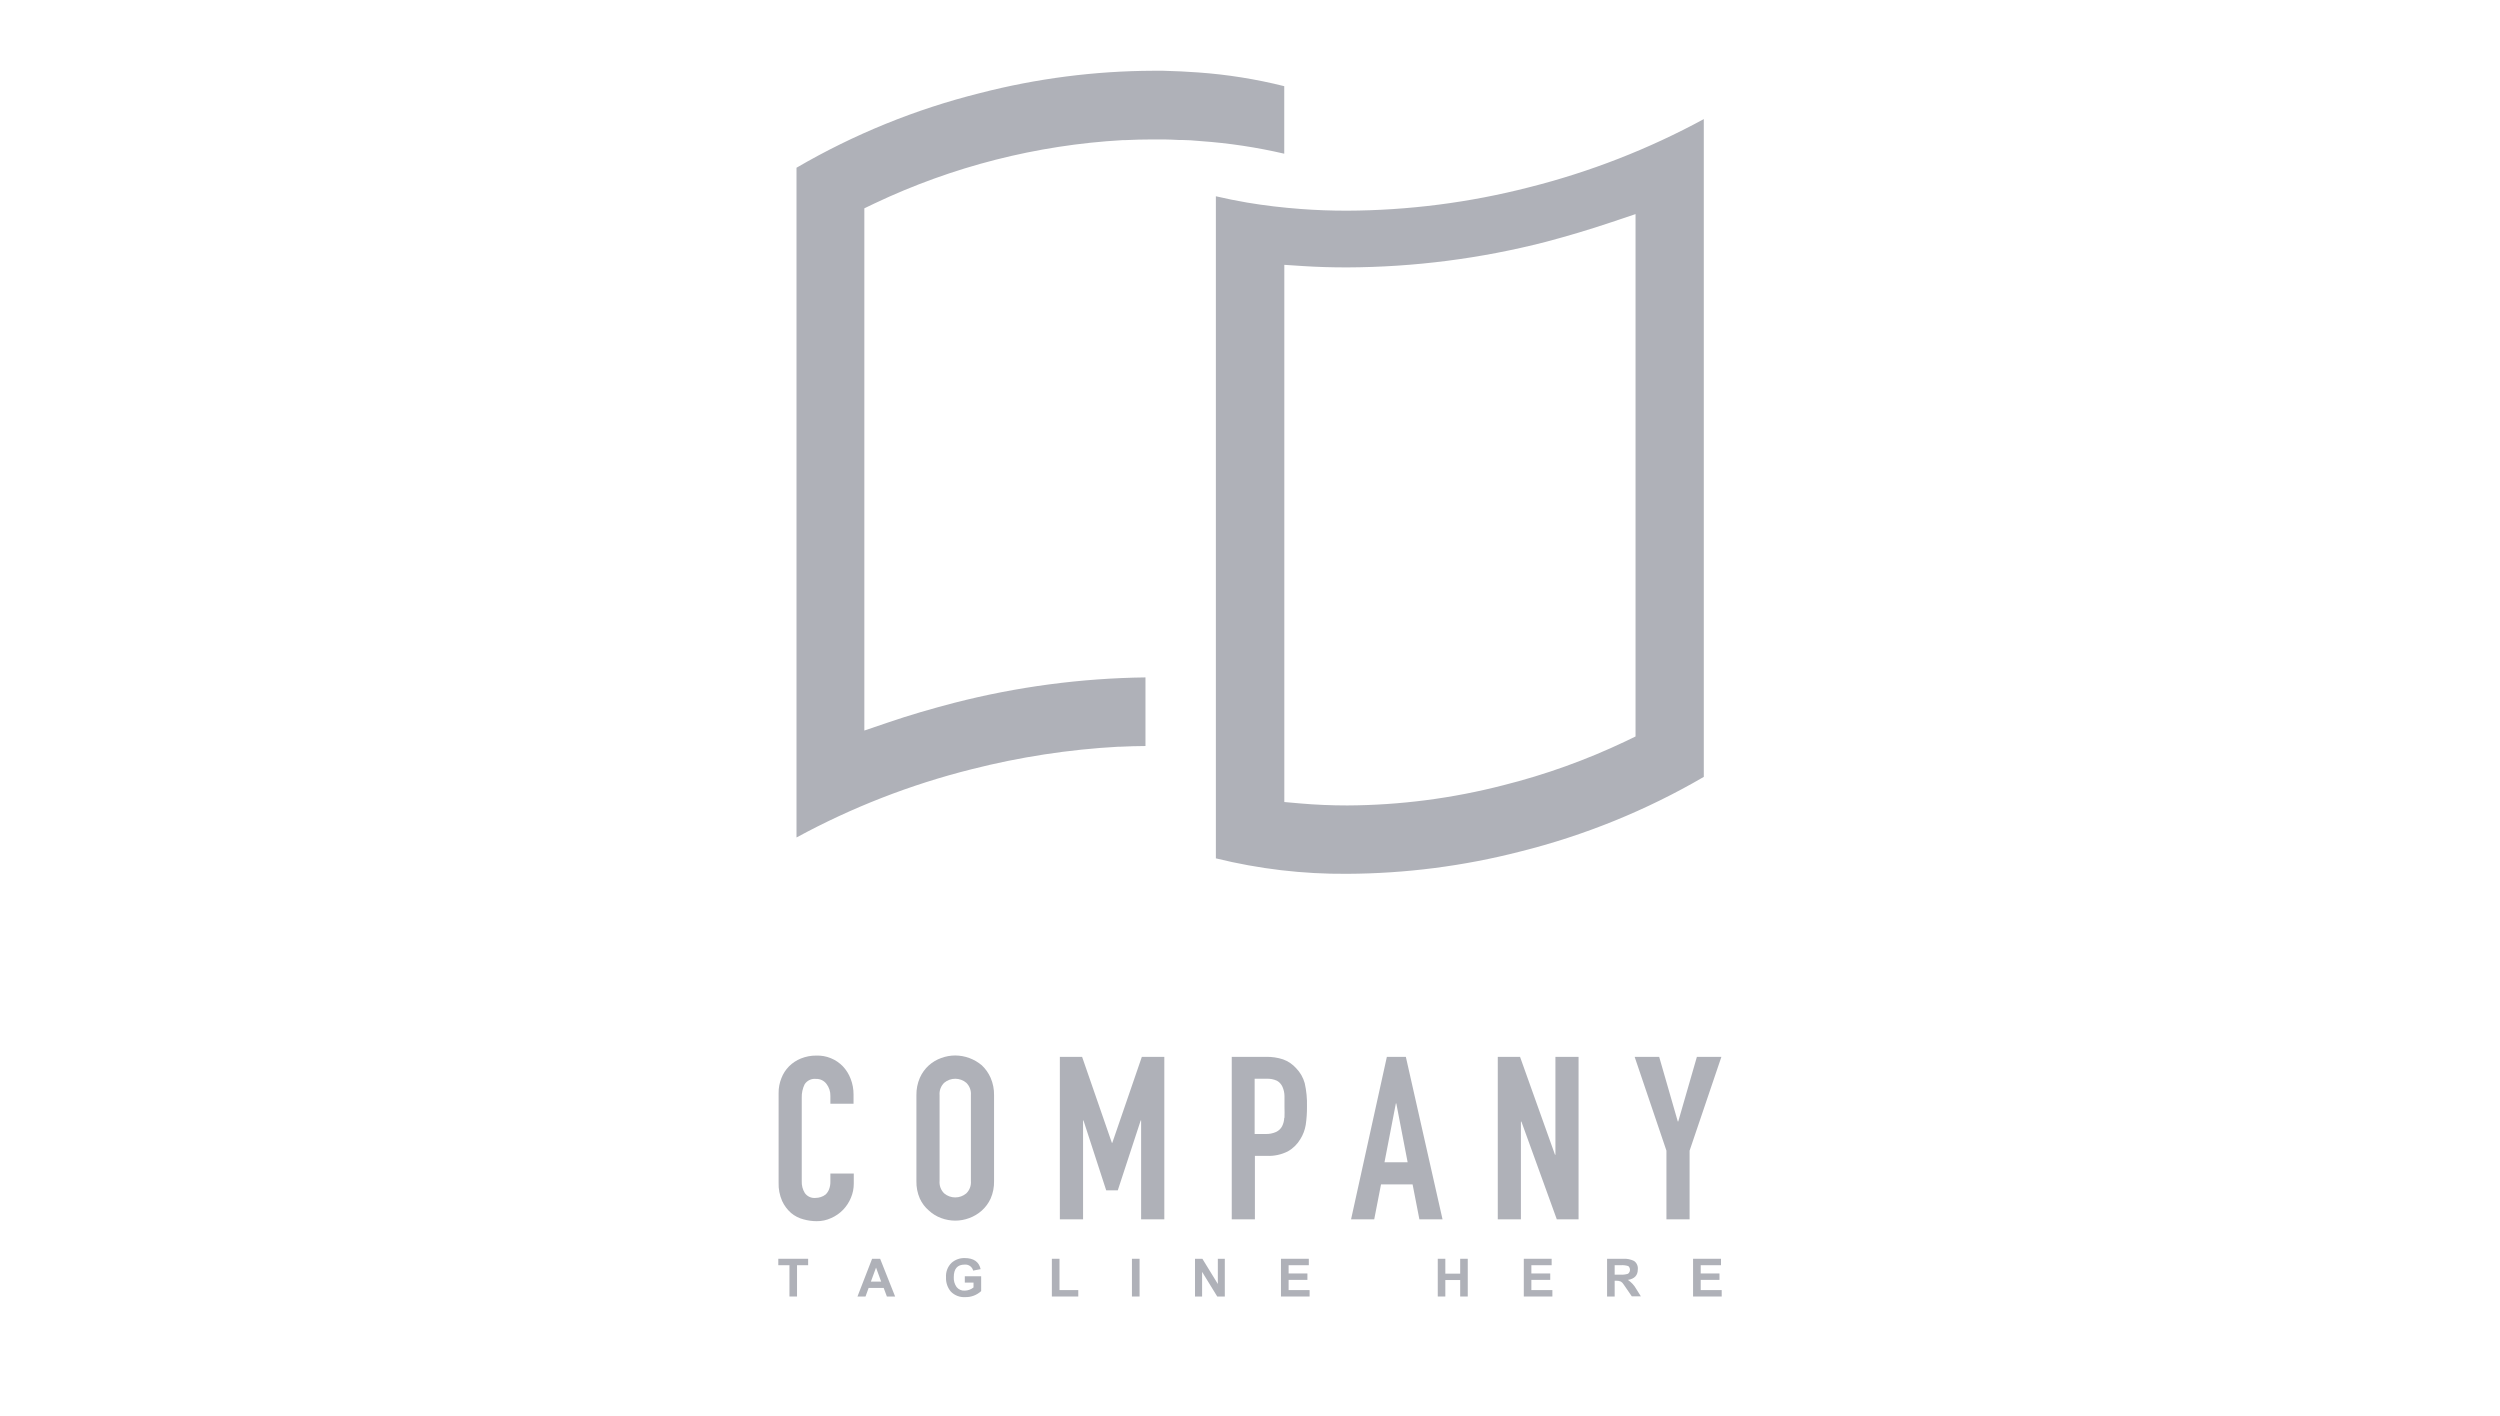
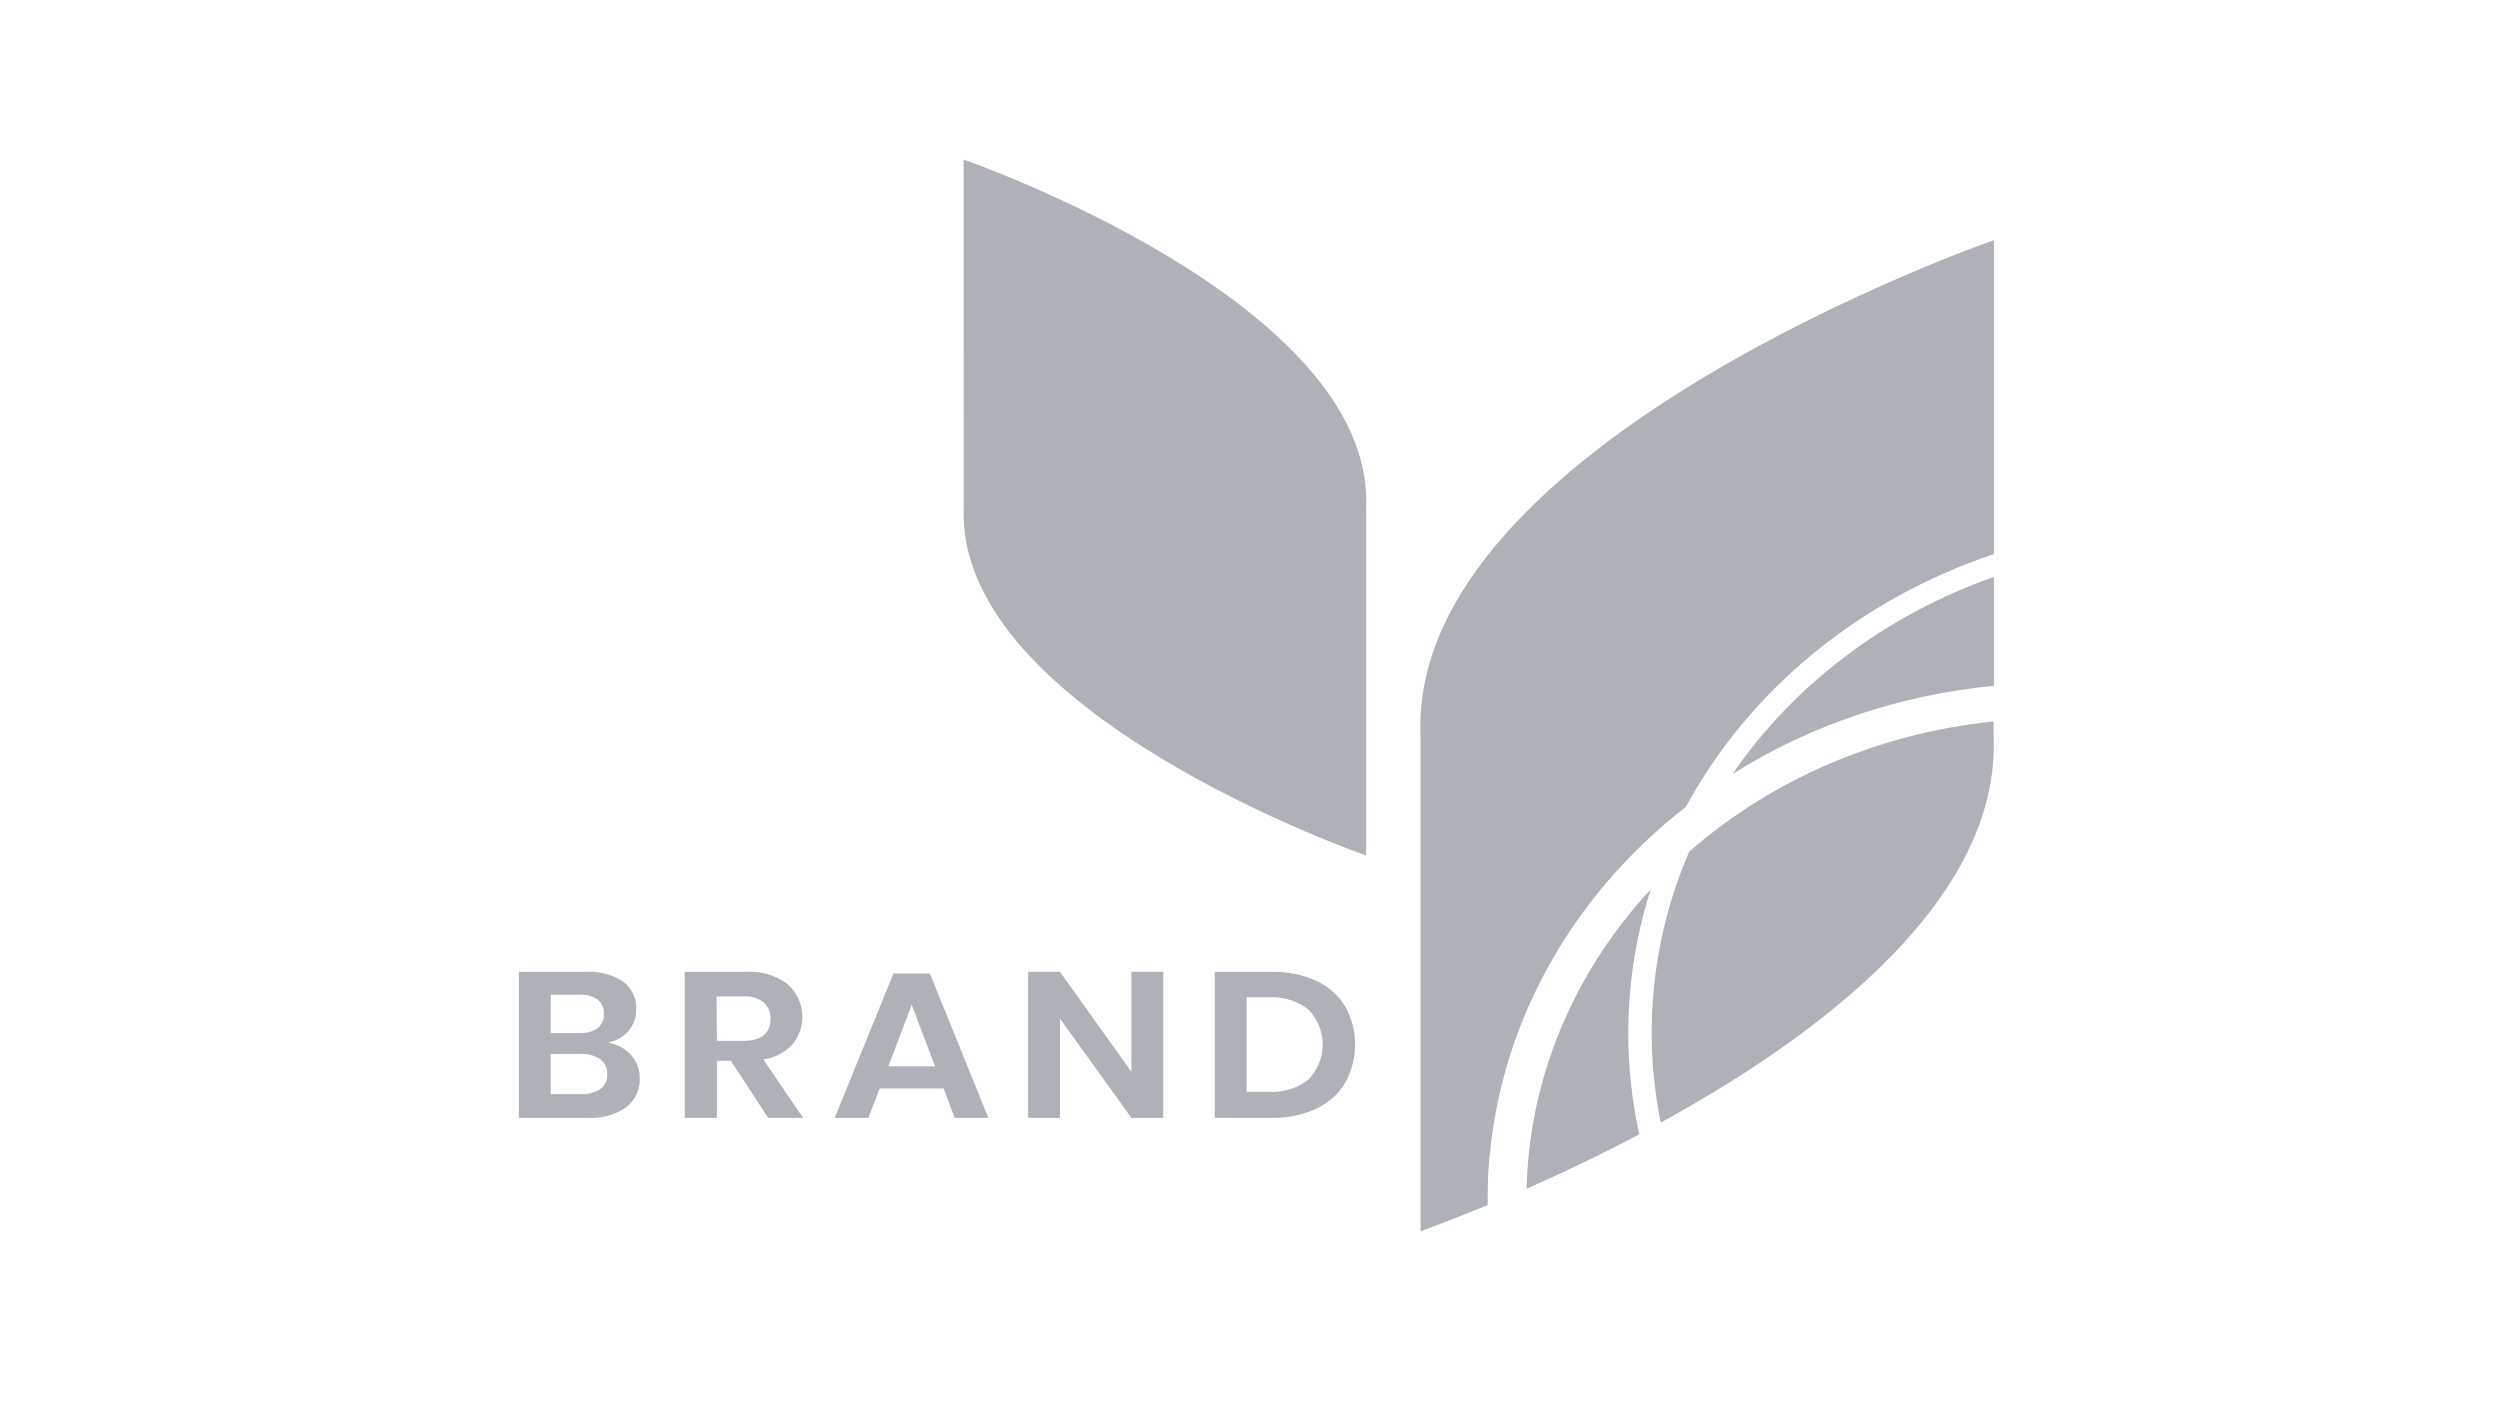
<svg xmlns="http://www.w3.org/2000/svg" width="106" height="60" viewBox="0 0 106 60" fill="none">
-   <path fill-rule="evenodd" clip-rule="evenodd" d="M50.114 5.935H49.977C49.767 5.922 49.557 5.917 49.347 5.912H49.347H49.327H48.892C48.495 5.912 48.09 5.922 47.688 5.942C47.657 5.94 47.627 5.94 47.597 5.942C43.952 6.149 40.382 7.06 37.081 8.625L36.648 8.833V30.975L37.66 30.631C38.548 30.326 39.494 30.052 40.473 29.797C43.119 29.118 45.837 28.757 48.568 28.722V31.631C48.206 31.633 47.855 31.643 47.503 31.661H47.419C45.318 31.776 43.232 32.097 41.191 32.617C38.607 33.264 36.114 34.236 33.772 35.509V7.112C36.205 5.693 38.825 4.627 41.556 3.946C43.953 3.327 46.417 3.009 48.892 3H49.319C49.83 3.013 50.329 3.036 50.797 3.071C52.03 3.158 53.253 3.353 54.452 3.654V6.517C53.287 6.246 52.103 6.067 50.91 5.983C50.886 5.981 50.862 5.979 50.838 5.977C50.591 5.956 50.344 5.935 50.114 5.935ZM55.153 8.861C55.788 8.91 56.446 8.933 57.111 8.933C59.712 8.923 62.303 8.591 64.824 7.943C67.407 7.294 69.899 6.322 72.241 5.05V32.94C69.807 34.358 67.185 35.424 64.455 36.106C62.057 36.723 59.593 37.039 57.118 37.05C55.243 37.065 53.374 36.844 51.553 36.394V8.322C51.983 8.421 52.426 8.513 52.876 8.589C53.615 8.714 54.394 8.805 55.153 8.861ZM69.347 9.078L68.335 9.418C67.404 9.731 66.466 10.011 65.522 10.26C62.775 10.966 59.951 11.328 57.116 11.338C56.456 11.338 55.849 11.32 55.262 11.282L54.455 11.229V31.318V34.006L55.148 34.067C55.79 34.123 56.453 34.151 57.121 34.151C59.354 34.141 61.578 33.853 63.741 33.294C65.522 32.847 67.255 32.224 68.915 31.435L69.347 31.226V9.078Z" fill="#AFB1B8" />
-   <path d="M35.737 45.212C35.592 45.062 35.416 44.943 35.222 44.865C35.028 44.786 34.82 44.75 34.611 44.757C34.389 44.754 34.168 44.796 33.961 44.879C33.772 44.955 33.6 45.068 33.455 45.212C33.312 45.357 33.201 45.53 33.129 45.721C33.05 45.921 33.01 46.134 33.013 46.349V50.143C33.004 50.41 33.055 50.676 33.162 50.921C33.251 51.116 33.381 51.289 33.541 51.43C33.693 51.557 33.871 51.65 34.062 51.699C34.247 51.751 34.438 51.778 34.629 51.778C34.84 51.78 35.05 51.735 35.241 51.646C35.431 51.563 35.603 51.444 35.747 51.295C35.888 51.148 36.001 50.975 36.079 50.786C36.16 50.595 36.201 50.389 36.2 50.181V49.757H35.208V50.095C35.211 50.21 35.192 50.325 35.15 50.433C35.118 50.514 35.069 50.587 35.006 50.647C34.945 50.696 34.874 50.733 34.799 50.756C34.732 50.778 34.662 50.79 34.591 50.791C34.503 50.802 34.413 50.788 34.331 50.753C34.249 50.717 34.179 50.66 34.126 50.588C34.032 50.436 33.986 50.258 33.994 50.08V46.542C33.988 46.346 34.03 46.151 34.116 45.975C34.167 45.895 34.24 45.831 34.326 45.791C34.412 45.75 34.507 45.735 34.601 45.746C34.687 45.743 34.772 45.761 34.849 45.798C34.926 45.836 34.993 45.891 35.044 45.96C35.155 46.106 35.213 46.285 35.208 46.469V46.797H36.19V46.41C36.192 46.183 36.151 45.958 36.069 45.746C35.995 45.548 35.883 45.366 35.737 45.212Z" fill="#AFB1B8" />
-   <path d="M41.629 45.169C41.313 44.902 40.914 44.755 40.501 44.752C40.299 44.753 40.098 44.789 39.909 44.859C39.716 44.928 39.538 45.033 39.385 45.169C39.221 45.317 39.09 45.498 39.001 45.701C38.901 45.932 38.852 46.183 38.856 46.435V50.074C38.849 50.33 38.899 50.585 39.001 50.819C39.09 51.015 39.221 51.189 39.385 51.328C39.537 51.469 39.715 51.578 39.909 51.648C40.098 51.718 40.299 51.754 40.501 51.755C40.703 51.755 40.903 51.719 41.093 51.648C41.29 51.577 41.472 51.468 41.629 51.328C41.787 51.186 41.914 51.013 42.003 50.819C42.105 50.585 42.154 50.33 42.148 50.074V46.435C42.152 46.183 42.103 45.932 42.003 45.701C41.915 45.5 41.788 45.319 41.629 45.169ZM41.166 50.074C41.174 50.171 41.161 50.269 41.127 50.36C41.093 50.451 41.039 50.533 40.969 50.601C40.838 50.711 40.672 50.771 40.502 50.771C40.331 50.771 40.166 50.711 40.035 50.601C39.965 50.533 39.911 50.451 39.877 50.36C39.843 50.269 39.83 50.171 39.838 50.074V46.435C39.83 46.339 39.843 46.241 39.877 46.15C39.911 46.059 39.965 45.976 40.035 45.909C40.166 45.799 40.331 45.739 40.502 45.739C40.672 45.739 40.838 45.799 40.969 45.909C41.039 45.976 41.093 46.059 41.127 46.15C41.161 46.241 41.174 46.339 41.166 46.435V50.074Z" fill="#AFB1B8" />
-   <path d="M49.367 51.699V44.811H48.414L47.161 48.457H47.144L45.881 44.811H44.938V51.699H45.922V47.509H45.94L46.903 50.471H47.394L48.365 47.509H48.383V51.699H49.367Z" fill="#AFB1B8" />
-   <path d="M54.958 45.294C54.806 45.124 54.615 44.994 54.401 44.917C54.171 44.842 53.93 44.806 53.688 44.81H52.226V51.699H53.208V49.009H53.713C54.02 49.023 54.324 48.958 54.599 48.821C54.822 48.697 55.008 48.515 55.138 48.294C55.251 48.111 55.328 47.907 55.363 47.694C55.401 47.435 55.419 47.173 55.416 46.911C55.425 46.58 55.393 46.249 55.32 45.927C55.254 45.688 55.13 45.471 54.958 45.294ZM54.452 47.394C54.448 47.519 54.417 47.641 54.361 47.753C54.305 47.859 54.216 47.943 54.108 47.994C53.963 48.059 53.804 48.089 53.645 48.081H53.197V45.739H53.703C53.856 45.731 54.008 45.761 54.146 45.825C54.248 45.883 54.328 45.972 54.376 46.079C54.43 46.2 54.459 46.331 54.462 46.463C54.462 46.608 54.462 46.761 54.462 46.921C54.462 47.081 54.472 47.247 54.462 47.394H54.452Z" fill="#AFB1B8" />
-   <path d="M59.608 44.811H58.803L57.285 51.699H58.267L58.555 50.219H59.894L60.182 51.699H61.163L59.608 44.811ZM58.702 49.281L59.185 46.784H59.203L59.684 49.281H58.702Z" fill="#AFB1B8" />
-   <path d="M65.95 48.961H65.932L64.45 44.811H63.506V51.699H64.487V47.557H64.508L66.008 51.699H66.931V44.811H65.95V48.961Z" fill="#AFB1B8" />
-   <path d="M71.948 44.811L71.158 47.549H71.138L70.349 44.811H69.309L70.657 48.788V51.699H71.639V48.788L72.987 44.811H71.948Z" fill="#AFB1B8" />
-   <path d="M33 53.645H33.473V54.972H33.794V53.645H34.265V53.372H33V53.645Z" fill="#AFB1B8" />
-   <path d="M36.977 53.372L36.357 54.972H36.698L36.83 54.608H37.468L37.604 54.972H37.953L37.318 53.372H36.977ZM36.926 54.339L37.144 53.746L37.361 54.339H36.926Z" fill="#AFB1B8" />
-   <path d="M40.908 54.382H41.277V54.588C41.169 54.675 41.036 54.722 40.898 54.723C40.833 54.727 40.769 54.715 40.71 54.688C40.651 54.661 40.599 54.621 40.559 54.57C40.474 54.449 40.432 54.302 40.44 54.153C40.44 53.797 40.594 53.619 40.9 53.619C40.981 53.611 41.062 53.633 41.128 53.679C41.194 53.726 41.242 53.795 41.262 53.873L41.578 53.812C41.51 53.5 41.285 53.342 40.9 53.342C40.695 53.337 40.495 53.41 40.341 53.548C40.261 53.628 40.198 53.724 40.159 53.83C40.119 53.937 40.103 54.05 40.111 54.163C40.102 54.382 40.175 54.597 40.316 54.764C40.394 54.844 40.489 54.907 40.594 54.947C40.699 54.988 40.811 55.005 40.923 54.998C41.173 55.005 41.416 54.913 41.601 54.743V54.113H40.908V54.382Z" fill="#AFB1B8" />
-   <path d="M44.923 53.372H44.599V54.972H45.719V54.7H44.923V53.372Z" fill="#AFB1B8" />
-   <path d="M48.318 53.372H47.994V54.972H48.318V53.372Z" fill="#AFB1B8" />
-   <path d="M51.636 54.441L50.981 53.372H50.668V54.972H50.969V53.927L51.611 54.972H51.932V53.372H51.636V54.441Z" fill="#AFB1B8" />
-   <path d="M54.637 54.267H55.434V53.995H54.637V53.645H55.494V53.372H54.313V54.972H55.527V54.7H54.637V54.267Z" fill="#AFB1B8" />
-   <path d="M61.912 54.003H61.282V53.372H60.961V54.972H61.282V54.273H61.912V54.972H62.233V53.372H61.912V54.003Z" fill="#AFB1B8" />
-   <path d="M64.93 54.267H65.73V53.995H64.93V53.645H65.79V53.372H64.609V54.972H65.821V54.7H64.93V54.267Z" fill="#AFB1B8" />
-   <path d="M69.023 54.268C69.302 54.224 69.443 54.077 69.443 53.823C69.451 53.755 69.441 53.686 69.413 53.623C69.386 53.56 69.342 53.506 69.286 53.467C69.141 53.394 68.98 53.361 68.818 53.373H68.14V54.972H68.462V54.303H68.525C68.593 54.299 68.662 54.311 68.725 54.339C68.772 54.368 68.811 54.408 68.839 54.456L69.188 54.964H69.572L69.377 54.652C69.291 54.497 69.17 54.366 69.023 54.268ZM68.699 54.046H68.462V53.645H68.715C68.825 53.636 68.936 53.649 69.041 53.683C69.064 53.703 69.083 53.729 69.095 53.758C69.107 53.787 69.113 53.818 69.111 53.849C69.11 53.88 69.101 53.911 69.087 53.938C69.072 53.966 69.051 53.99 69.026 54.008C68.92 54.041 68.81 54.053 68.699 54.046Z" fill="#AFB1B8" />
-   <path d="M72.11 54.267H72.906V53.995H72.11V53.645H72.97V53.372H71.786V54.972H73V54.7H72.11V54.267Z" fill="#AFB1B8" />
+   <path d="M26.757 44.735C27.001 45.011 27.13 45.357 27.124 45.712C27.136 45.944 27.091 46.175 26.993 46.389C26.895 46.602 26.745 46.793 26.555 46.946C26.082 47.274 25.496 47.434 24.904 47.397H22V41.206H24.844C25.406 41.171 25.963 41.317 26.42 41.617C26.604 41.758 26.749 41.935 26.845 42.136C26.941 42.338 26.984 42.556 26.972 42.775C26.988 43.117 26.871 43.453 26.641 43.722C26.421 43.968 26.116 44.139 25.776 44.206C26.161 44.27 26.509 44.458 26.757 44.735ZM23.351 43.801H24.567C24.843 43.819 25.117 43.746 25.34 43.595C25.431 43.519 25.502 43.425 25.547 43.32C25.593 43.215 25.611 43.102 25.601 42.99C25.609 42.878 25.591 42.766 25.546 42.661C25.502 42.556 25.432 42.462 25.343 42.385C25.114 42.229 24.831 42.155 24.547 42.176H23.351V43.801ZM25.459 46.175C25.556 46.097 25.633 46 25.683 45.891C25.733 45.782 25.754 45.664 25.746 45.546C25.753 45.426 25.731 45.307 25.68 45.197C25.629 45.087 25.551 44.989 25.452 44.911C25.214 44.749 24.922 44.67 24.626 44.687H23.351V46.39H24.643C24.933 46.405 25.221 46.329 25.459 46.175Z" fill="#AFB1B8" />
+   <path d="M32.571 47.397L30.989 44.977H30.394V47.397H29.033V41.206H31.61C32.259 41.164 32.901 41.352 33.403 41.732C33.764 42.068 33.981 42.511 34.016 42.98C34.051 43.45 33.902 43.916 33.595 44.294C33.277 44.627 32.843 44.849 32.366 44.923L34.051 47.397H32.571ZM30.394 44.133H31.507C32.28 44.133 32.667 43.821 32.667 43.196C32.675 43.068 32.653 42.94 32.605 42.821C32.556 42.701 32.48 42.592 32.383 42.5C32.138 42.314 31.824 42.224 31.507 42.249H30.381L30.394 44.133Z" fill="#AFB1B8" />
+   <path d="M40.01 46.151H37.298L36.819 47.397H35.392L37.883 41.275H39.425L41.906 47.397H40.479L40.01 46.151ZM39.647 45.213L38.656 42.6L37.665 45.213H39.647Z" fill="#AFB1B8" />
+   <path d="M49.322 47.397H47.971L44.942 43.187V47.397H43.594V41.205H44.942L47.971 45.44V41.205H49.322V47.397Z" fill="#AFB1B8" />
+   <path d="M57.033 45.915C56.753 46.382 56.328 46.763 55.81 47.007C55.222 47.279 54.569 47.413 53.911 47.397H51.506V41.206H53.911C54.568 41.19 55.22 41.321 55.81 41.587C56.328 41.825 56.754 42.202 57.033 42.666C57.311 43.17 57.456 43.726 57.456 44.291C57.456 44.855 57.311 45.411 57.033 45.915ZM55.487 45.767C55.872 45.355 56.084 44.831 56.084 44.289C56.084 43.747 55.872 43.223 55.487 42.812C55.02 42.439 54.413 42.25 53.795 42.285H52.857V46.293H53.795C54.413 46.328 55.02 46.139 55.487 45.767Z" fill="#AFB1B8" />
+   <path d="M40.856 6.767C40.856 6.767 58.294 12.795 57.925 21.518V36.272C57.925 36.272 40.499 30.241 40.862 21.518L40.856 6.767Z" fill="#AFB1B8" />
+   <path d="M73.46 32.818C76.754 30.743 80.563 29.457 84.54 29.08V24.461C79.958 26.078 76.071 29.01 73.46 32.818Z" fill="#AFB1B8" />
+   <path d="M71.482 34.209C74.177 29.24 78.85 25.405 84.54 23.493V10.185C84.54 10.185 59.705 18.772 60.23 31.194V52.2C60.23 52.2 61.337 51.816 63.078 51.096C63.078 50.425 63.078 49.747 63.157 49.067C63.671 43.3 66.665 37.956 71.482 34.209Z" fill="#AFB1B8" />
+   <path d="M69.12 42.013C69.25 40.556 69.541 39.115 69.989 37.712C66.99 40.947 65.173 44.961 64.796 49.191C64.759 49.59 64.739 49.989 64.73 50.401C66.14 49.78 67.782 49.006 69.506 48.096C69.066 46.095 68.936 44.047 69.12 42.013Z" fill="#AFB1B8" />
+   <path d="M70.108 42.089C69.942 43.929 70.045 45.781 70.415 47.597C77.2 43.879 84.824 38.136 84.53 31.194V30.589C79.682 31.086 75.147 33.026 71.62 36.112C70.795 38.024 70.285 40.039 70.108 42.089Z" fill="#AFB1B8" />
</svg>
